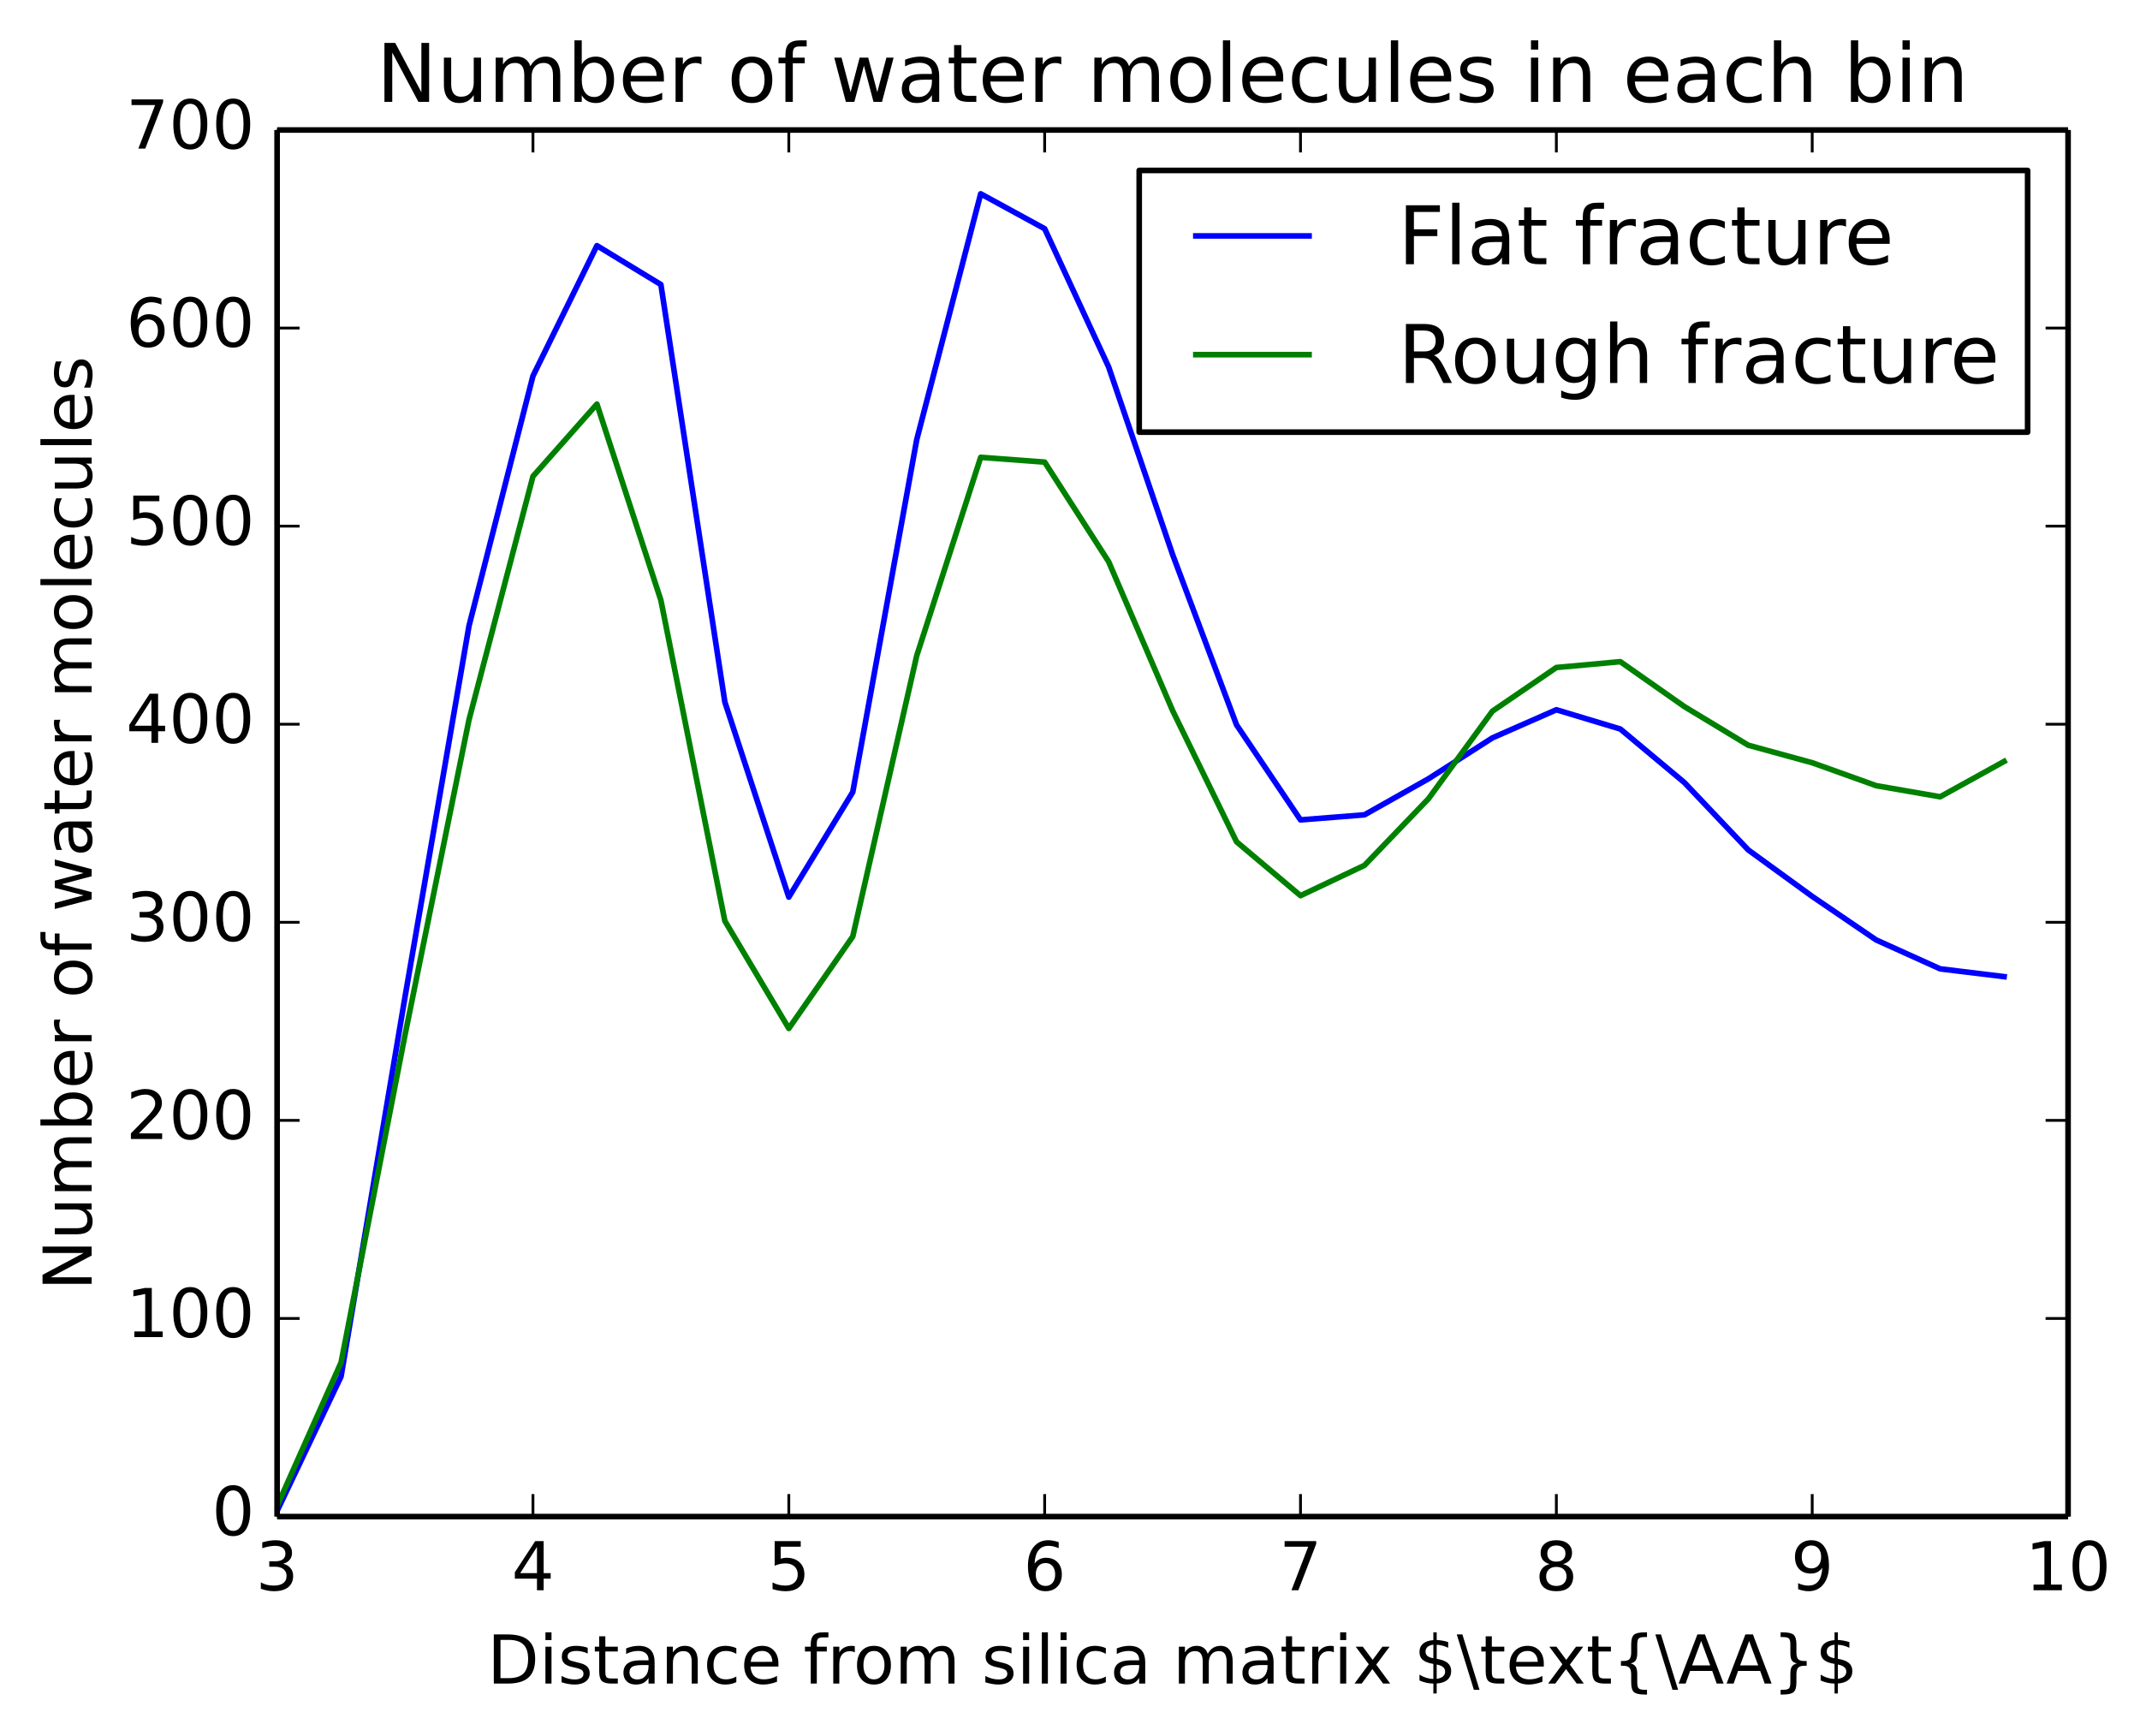
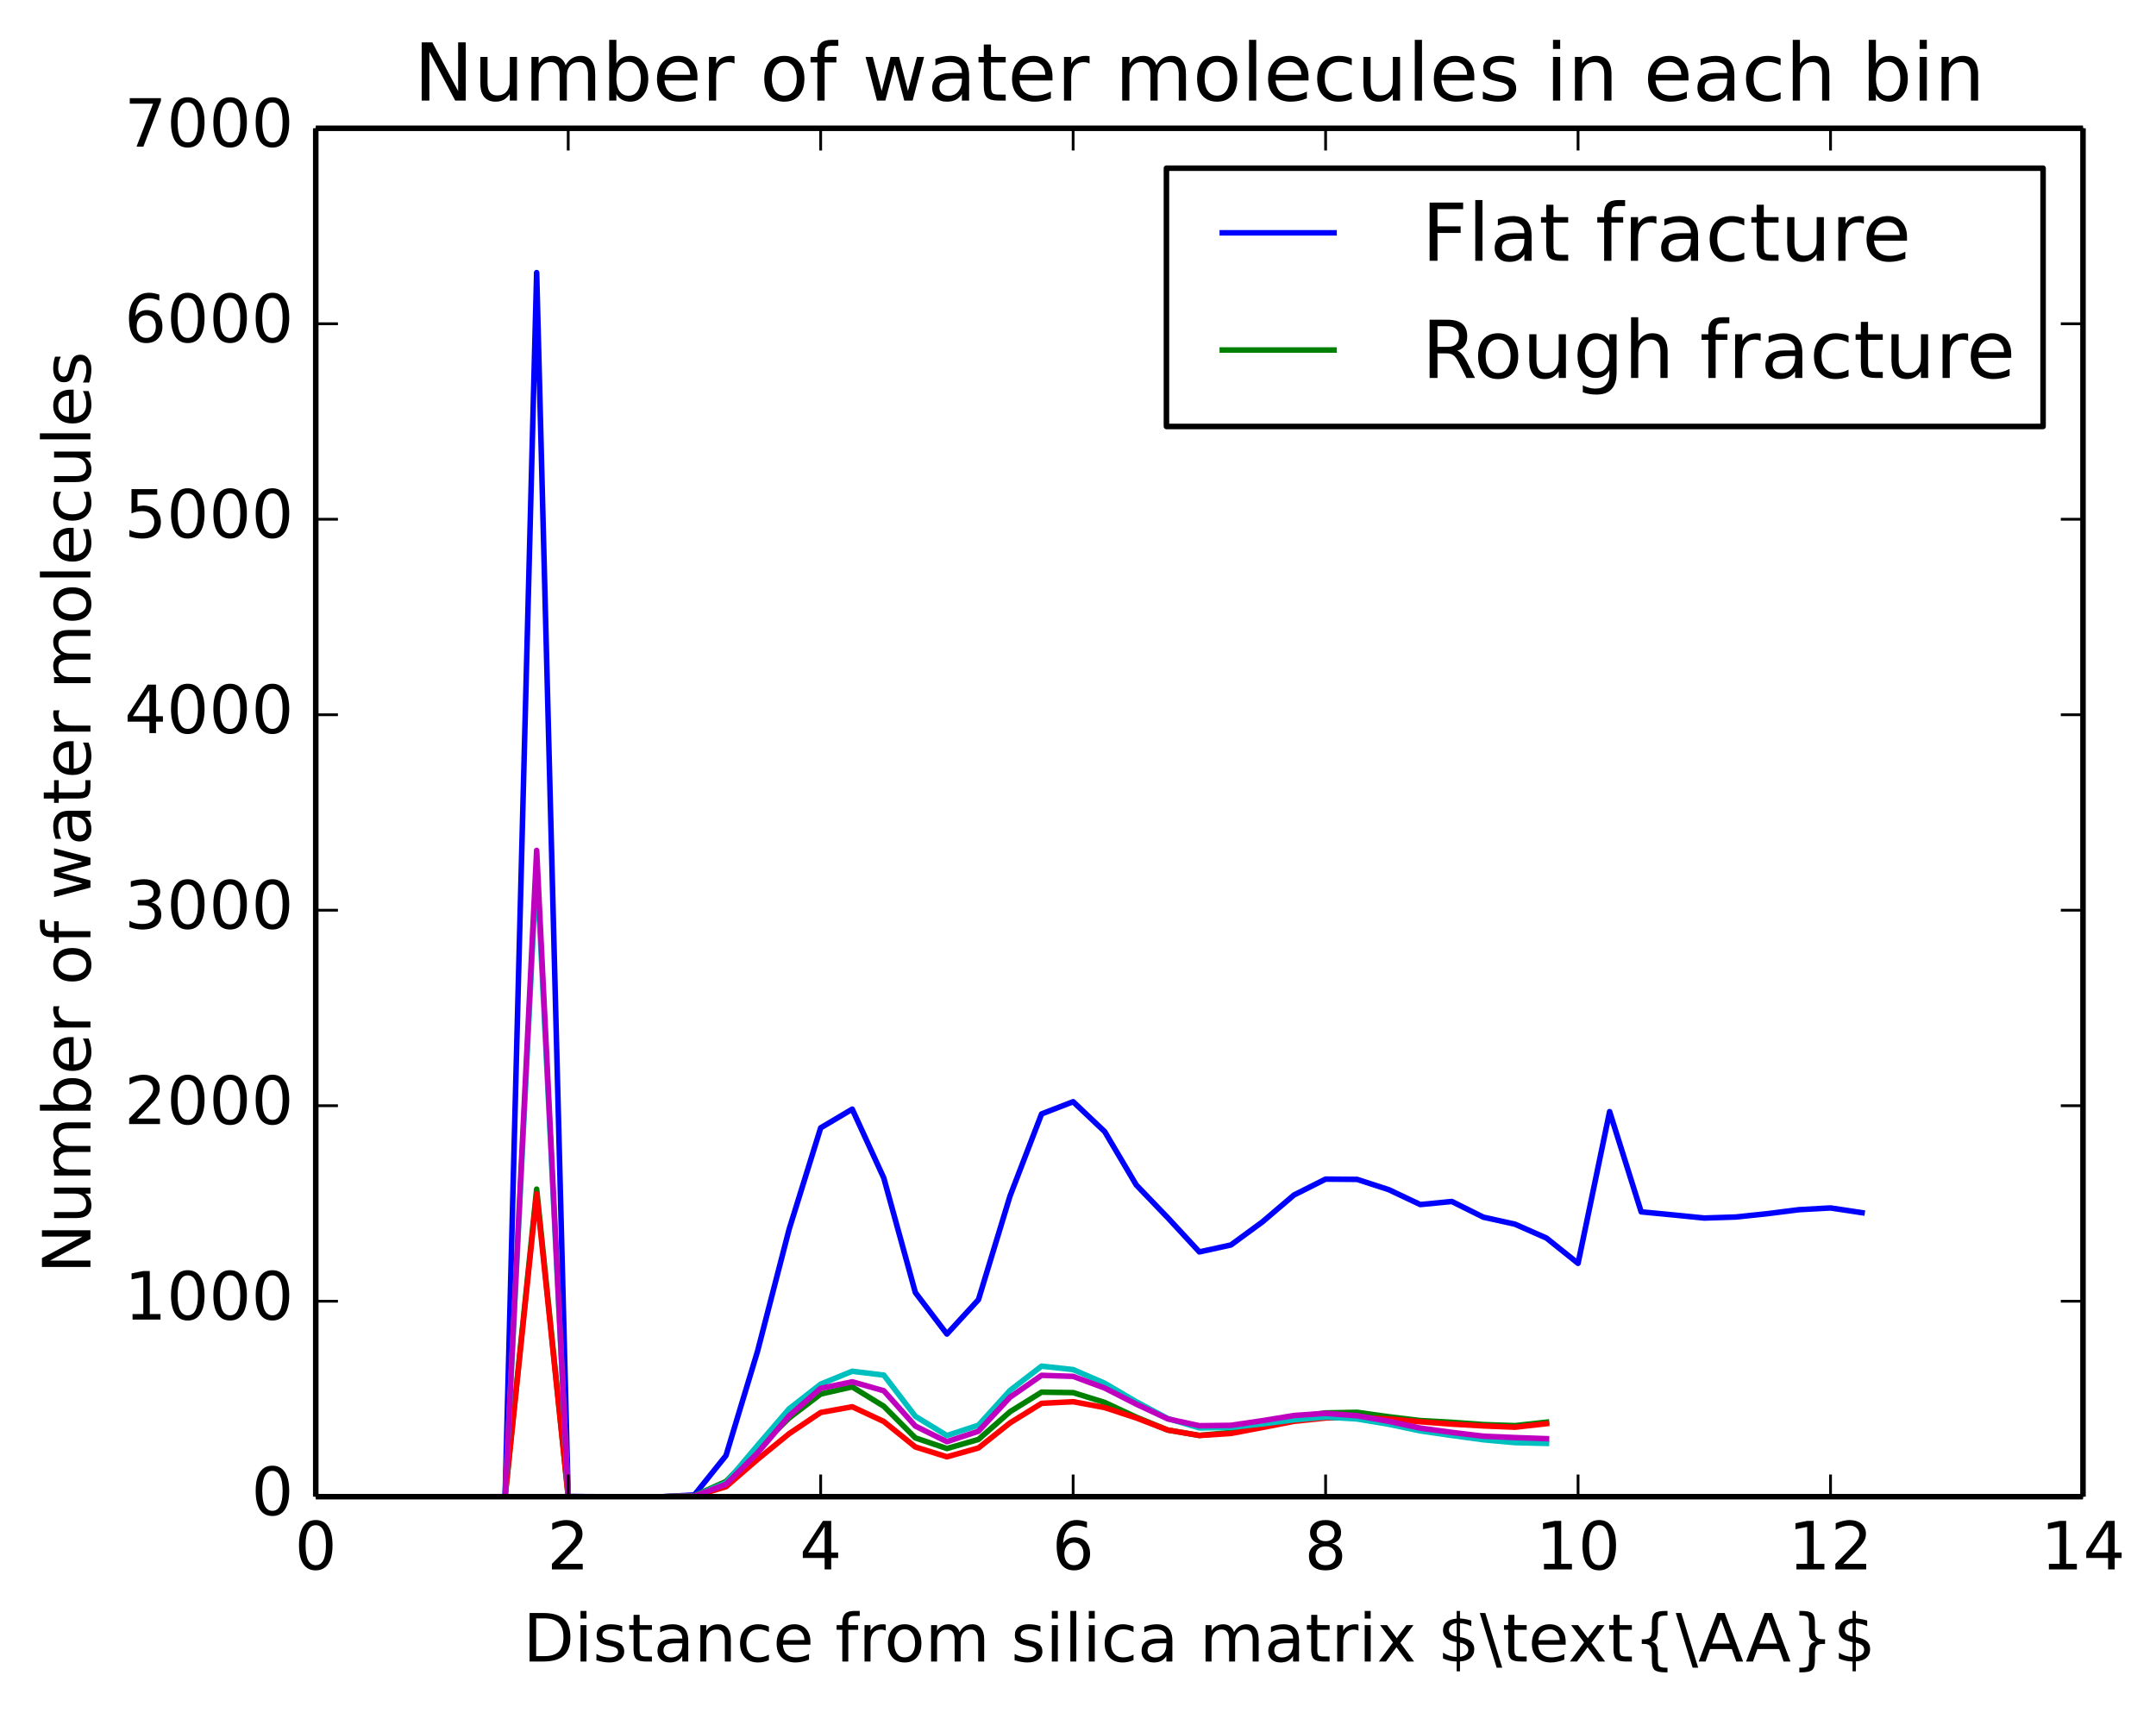
- <svg xmlns="http://www.w3.org/2000/svg" xmlns:xlink="http://www.w3.org/1999/xlink" height="309pt" version="1.1" viewBox="0 0 381 309" width="381pt">
+ <svg xmlns="http://www.w3.org/2000/svg" xmlns:xlink="http://www.w3.org/1999/xlink" height="309pt" version="1.1" viewBox="0 0 389 309" width="389pt">
  <defs>
    <style type="text/css">
*{stroke-linecap:butt;stroke-linejoin:round;}
  </style>
  </defs>
  <g id="figure_1">
    <g id="patch_1">
-       <path d=" M0 309.426 L381.97 309.426 L381.97 0 L0 0 z " style="fill:#ffffff;" />
+       <path d=" M0 309.426 L389.667 309.426 L389.667 0 L0 0 z " style="fill:#ffffff;" />
    </g>
    <g id="axes_1">
      <g id="patch_2">
-         <path d=" M49.335 269.999 L368.192 269.999 L368.192 23.142 L49.335 23.142 z " style="fill:#ffffff;" />
+         <path d=" M56.97 269.999 L375.827 269.999 L375.827 23.142 L56.97 23.142 z " style="fill:#ffffff;" />
      </g>
      <g id="line2d_1">
-         <path clip-path="url(#p48b1d38dbc)" d=" M49.335 268.994 L60.723 245.054 L72.111 177.472 L83.498 111.441 L94.886 66.938 L106.274 43.735 L117.662 50.659 L129.049 124.974 L140.437 159.717 L151.825 141.013 L163.213 78.265 L174.6 34.506 L185.988 40.718 L197.376 65.324 L208.764 98.722 L220.151 129.051 L231.539 145.969 L242.927 145.066 L254.315 138.651 L265.702 131.369 L277.09 126.362 L288.478 129.789 L299.866 139.304 L311.253 151.317 L322.641 159.59 L334.029 167.343 L345.417 172.487 L356.804 173.876" style="fill:none;stroke:#0000ff;stroke-linecap:square;" />
+         <path clip-path="url(#pdf335d7d31)" d=" M62.664 269.999 L68.358 269.999 L74.052 269.999 L79.746 269.999 L85.439 269.999 L91.133 269.995 L96.827 49.179 L102.521 269.97 L108.215 269.999 L113.909 269.999 L119.603 269.998 L125.297 269.674 L130.99 262.573 L136.684 243.751 L142.378 221.762 L148.072 203.461 L153.766 200.089 L159.46 212.511 L165.154 233.17 L170.848 240.661 L176.541 234.454 L182.235 215.759 L187.929 200.95 L193.623 198.746 L199.317 204.14 L205.011 213.764 L210.705 219.686 L216.399 225.841 L222.092 224.59 L227.786 220.416 L233.48 215.569 L239.174 212.709 L244.868 212.76 L250.562 214.61 L256.256 217.298 L261.95 216.746 L267.643 219.576 L273.337 220.837 L279.031 223.348 L284.725 227.905 L290.419 200.535 L296.113 218.615 L301.807 219.162 L307.501 219.729 L313.194 219.546 L318.888 218.945 L324.582 218.226 L330.276 217.912 L335.97 218.768" style="fill:none;stroke:#0000ff;stroke-linecap:square;" />
      </g>
      <g id="line2d_2">
-         <path clip-path="url(#p48b1d38dbc)" d=" M49.335 268.135 L60.723 242.573 L72.111 184.23 L83.498 128.148 L94.886 84.803 L106.274 71.938 L117.662 106.865 L129.049 163.958 L140.437 183.098 L151.825 166.728 L163.213 116.734 L174.6 81.418 L185.988 82.268 L197.376 99.992 L208.764 126.503 L220.151 149.864 L231.539 159.458 L242.927 154.062 L254.315 142.208 L265.702 126.614 L277.09 118.839 L288.478 117.801 L299.866 125.787 L311.253 132.674 L322.641 135.793 L334.029 139.877 L345.417 141.855 L356.804 135.562" style="fill:none;stroke:#008000;stroke-linecap:square;" />
+         <path clip-path="url(#pdf335d7d31)" d=" M62.664 269.999 L68.358 269.999 L74.052 269.999 L79.746 269.999 L85.439 269.999 L91.133 269.997 L96.827 214.514 L102.521 269.993 L108.215 269.999 L113.909 269.999 L119.603 269.998 L125.297 269.813 L130.99 267.256 L136.684 261.422 L142.378 255.814 L148.072 251.479 L153.766 250.193 L159.46 253.686 L165.154 259.395 L170.848 261.309 L176.541 259.672 L182.235 254.672 L187.929 251.141 L193.623 251.226 L199.317 252.998 L205.011 255.649 L210.705 257.985 L216.399 258.945 L222.092 258.405 L227.786 257.22 L233.48 255.66 L239.174 254.883 L244.868 254.779 L250.562 255.578 L256.256 256.266 L261.95 256.578 L267.643 256.987 L273.337 257.185 L279.031 256.555" style="fill:none;stroke:#008000;stroke-linecap:square;" />
+       </g>
+       <g id="line2d_3">
+         <path clip-path="url(#pdf335d7d31)" d=" M62.664 269.999 L68.358 269.999 L74.052 269.999 L79.746 269.999 L85.439 269.999 L91.133 269.998 L96.827 215.367 L102.521 269.993 L108.215 269.999 L113.909 269.998 L119.603 269.998 L125.297 269.917 L130.99 268.196 L136.684 263.273 L142.378 258.634 L148.072 254.809 L153.766 253.778 L159.46 256.433 L165.154 261.027 L170.848 262.807 L176.541 261.209 L182.235 256.687 L187.929 253.161 L193.623 252.865 L199.317 253.926 L205.011 255.795 L210.705 257.977 L216.399 258.957 L222.092 258.594 L227.786 257.516 L233.48 256.402 L239.174 255.803 L244.868 255.703 L250.562 255.98 L256.256 256.482 L261.95 256.906 L267.643 257.232 L273.337 257.463 L279.031 256.826" style="fill:none;stroke:#ff0000;stroke-linecap:square;" />
+       </g>
+       <g id="line2d_4">
+         <path clip-path="url(#pdf335d7d31)" d=" M62.664 269.999 L68.358 269.999 L74.052 269.999 L79.746 269.999 L85.439 269.999 L91.133 269.993 L96.827 155.815 L102.521 269.992 L108.215 269.998 L113.909 269.999 L119.603 269.999 L125.297 269.898 L130.99 267.504 L136.684 260.746 L142.378 254.143 L148.072 249.693 L153.766 247.372 L159.46 248.065 L165.154 255.496 L170.848 258.971 L176.541 257.1 L182.235 250.825 L187.929 246.45 L193.623 247.071 L199.317 249.531 L205.011 252.871 L210.705 255.904 L216.399 257.596 L222.092 257.506 L227.786 256.864 L233.48 256.136 L239.174 255.635 L244.868 255.978 L250.562 256.929 L256.256 258.131 L261.95 258.958 L267.643 259.733 L273.337 260.248 L279.031 260.387" style="fill:none;stroke:#00bfbf;stroke-linecap:square;" />
+       </g>
+       <g id="line2d_5">
+         <path clip-path="url(#pdf335d7d31)" d=" M62.664 269.999 L68.358 269.999 L74.052 269.999 L79.746 269.999 L85.439 269.999 L91.133 269.99 L96.827 153.412 L102.521 269.99 L108.215 269.999 L113.909 269.999 L119.603 269.998 L125.297 269.906 L130.99 267.762 L136.684 262.105 L142.378 255.428 L148.072 250.46 L153.766 249.274 L159.46 250.888 L165.154 257.257 L170.848 260.074 L176.541 258.196 L182.235 252.059 L187.929 248.107 L193.623 248.295 L199.317 250.403 L205.011 253.303 L210.705 255.967 L216.399 257.196 L222.092 257.127 L227.786 256.285 L233.48 255.353 L239.174 254.961 L244.868 255.398 L250.562 256.389 L256.256 257.622 L261.95 258.398 L267.643 259.082 L273.337 259.334 L279.031 259.531" style="fill:none;stroke:#bf00bf;stroke-linecap:square;" />
      </g>
      <g id="matplotlib.axis_1">
        <g id="xtick_1">
-           <g id="line2d_3">
+           <g id="line2d_6">
            <defs>
              <path d=" M0 0 L0 -4" id="m93b0483c22" style="stroke:#000000;stroke-width:0.5;" />
            </defs>
            <g>
-               <use style="stroke:#000000;stroke-width:0.5;" x="49.335" xlink:href="#m93b0483c22" y="269.999" />
-             </g>
-           </g>
-           <g id="line2d_4">
+               <use style="stroke:#000000;stroke-width:0.5;" x="56.97" xlink:href="#m93b0483c22" y="269.999" />
+             </g>
+           </g>
+           <g id="line2d_7">
            <defs>
              <path d=" M0 0 L0 4" id="m741efc42ff" style="stroke:#000000;stroke-width:0.5;" />
            </defs>
            <g>
-               <use style="stroke:#000000;stroke-width:0.5;" x="49.335" xlink:href="#m741efc42ff" y="23.142" />
+               <use style="stroke:#000000;stroke-width:0.5;" x="56.97" xlink:href="#m741efc42ff" y="23.142" />
            </g>
          </g>
          <g id="text_1">
-             <text style="font-family:DejaVu Sans;font-size:12.0px;font-style:normal;text-anchor:middle;" transform="rotate(-0, 49.335, 283.117)" x="49.335" y="283.117">3</text>
+             <text style="font-family:DejaVu Sans;font-size:12.0px;font-style:normal;text-anchor:middle;" transform="rotate(-0, 56.97, 283.117)" x="56.97" y="283.117">0</text>
          </g>
        </g>
        <g id="xtick_2">
-           <g id="line2d_5">
-             <g>
-               <use style="stroke:#000000;stroke-width:0.5;" x="94.886" xlink:href="#m93b0483c22" y="269.999" />
-             </g>
-           </g>
-           <g id="line2d_6">
-             <g>
-               <use style="stroke:#000000;stroke-width:0.5;" x="94.886" xlink:href="#m741efc42ff" y="23.142" />
+           <g id="line2d_8">
+             <g>
+               <use style="stroke:#000000;stroke-width:0.5;" x="102.521" xlink:href="#m93b0483c22" y="269.999" />
+             </g>
+           </g>
+           <g id="line2d_9">
+             <g>
+               <use style="stroke:#000000;stroke-width:0.5;" x="102.521" xlink:href="#m741efc42ff" y="23.142" />
            </g>
          </g>
          <g id="text_2">
-             <text style="font-family:DejaVu Sans;font-size:12.0px;font-style:normal;text-anchor:middle;" transform="rotate(-0, 94.88602, 283.117)" x="94.886" y="283.117">4</text>
+             <text style="font-family:DejaVu Sans;font-size:12.0px;font-style:normal;text-anchor:middle;" transform="rotate(-0, 102.521, 283.117)" x="102.521" y="283.117">2</text>
          </g>
        </g>
        <g id="xtick_3">
-           <g id="line2d_7">
-             <g>
-               <use style="stroke:#000000;stroke-width:0.5;" x="140.437" xlink:href="#m93b0483c22" y="269.999" />
-             </g>
-           </g>
-           <g id="line2d_8">
-             <g>
-               <use style="stroke:#000000;stroke-width:0.5;" x="140.437" xlink:href="#m741efc42ff" y="23.142" />
+           <g id="line2d_10">
+             <g>
+               <use style="stroke:#000000;stroke-width:0.5;" x="148.072" xlink:href="#m93b0483c22" y="269.999" />
+             </g>
+           </g>
+           <g id="line2d_11">
+             <g>
+               <use style="stroke:#000000;stroke-width:0.5;" x="148.072" xlink:href="#m741efc42ff" y="23.142" />
            </g>
          </g>
          <g id="text_3">
-             <text style="font-family:DejaVu Sans;font-size:12.0px;font-style:normal;text-anchor:middle;" transform="rotate(-0, 140.437, 283.117)" x="140.437" y="283.117">5</text>
+             <text style="font-family:DejaVu Sans;font-size:12.0px;font-style:normal;text-anchor:middle;" transform="rotate(-0, 148.072, 283.117)" x="148.072" y="283.117">4</text>
          </g>
        </g>
        <g id="xtick_4">
-           <g id="line2d_9">
-             <g>
-               <use style="stroke:#000000;stroke-width:0.5;" x="185.988" xlink:href="#m93b0483c22" y="269.999" />
-             </g>
-           </g>
-           <g id="line2d_10">
-             <g>
-               <use style="stroke:#000000;stroke-width:0.5;" x="185.988" xlink:href="#m741efc42ff" y="23.142" />
+           <g id="line2d_12">
+             <g>
+               <use style="stroke:#000000;stroke-width:0.5;" x="193.623" xlink:href="#m93b0483c22" y="269.999" />
+             </g>
+           </g>
+           <g id="line2d_13">
+             <g>
+               <use style="stroke:#000000;stroke-width:0.5;" x="193.623" xlink:href="#m741efc42ff" y="23.142" />
            </g>
          </g>
          <g id="text_4">
-             <text style="font-family:DejaVu Sans;font-size:12.0px;font-style:normal;text-anchor:middle;" transform="rotate(-0, 185.9881, 283.117)" x="185.988" y="283.117">6</text>
+             <text style="font-family:DejaVu Sans;font-size:12.0px;font-style:normal;text-anchor:middle;" transform="rotate(-0, 193.6231, 283.117)" x="193.623" y="283.117">6</text>
          </g>
        </g>
        <g id="xtick_5">
-           <g id="line2d_11">
-             <g>
-               <use style="stroke:#000000;stroke-width:0.5;" x="231.539" xlink:href="#m93b0483c22" y="269.999" />
-             </g>
-           </g>
-           <g id="line2d_12">
-             <g>
-               <use style="stroke:#000000;stroke-width:0.5;" x="231.539" xlink:href="#m741efc42ff" y="23.142" />
+           <g id="line2d_14">
+             <g>
+               <use style="stroke:#000000;stroke-width:0.5;" x="239.174" xlink:href="#m93b0483c22" y="269.999" />
+             </g>
+           </g>
+           <g id="line2d_15">
+             <g>
+               <use style="stroke:#000000;stroke-width:0.5;" x="239.174" xlink:href="#m741efc42ff" y="23.142" />
            </g>
          </g>
          <g id="text_5">
-             <text style="font-family:DejaVu Sans;font-size:12.0px;font-style:normal;text-anchor:middle;" transform="rotate(-0, 231.5391, 283.117)" x="231.539" y="283.117">7</text>
+             <text style="font-family:DejaVu Sans;font-size:12.0px;font-style:normal;text-anchor:middle;" transform="rotate(-0, 239.1741, 283.117)" x="239.174" y="283.117">8</text>
          </g>
        </g>
        <g id="xtick_6">
-           <g id="line2d_13">
-             <g>
-               <use style="stroke:#000000;stroke-width:0.5;" x="277.09" xlink:href="#m93b0483c22" y="269.999" />
-             </g>
-           </g>
-           <g id="line2d_14">
-             <g>
-               <use style="stroke:#000000;stroke-width:0.5;" x="277.09" xlink:href="#m741efc42ff" y="23.142" />
+           <g id="line2d_16">
+             <g>
+               <use style="stroke:#000000;stroke-width:0.5;" x="284.725" xlink:href="#m93b0483c22" y="269.999" />
+             </g>
+           </g>
+           <g id="line2d_17">
+             <g>
+               <use style="stroke:#000000;stroke-width:0.5;" x="284.725" xlink:href="#m741efc42ff" y="23.142" />
            </g>
          </g>
          <g id="text_6">
-             <text style="font-family:DejaVu Sans;font-size:12.0px;font-style:normal;text-anchor:middle;" transform="rotate(-0, 277.0901, 283.117)" x="277.09" y="283.117">8</text>
+             <text style="font-family:DejaVu Sans;font-size:12.0px;font-style:normal;text-anchor:middle;" transform="rotate(-0, 284.7251, 283.117)" x="284.725" y="283.117">10</text>
          </g>
        </g>
        <g id="xtick_7">
-           <g id="line2d_15">
-             <g>
-               <use style="stroke:#000000;stroke-width:0.5;" x="322.641" xlink:href="#m93b0483c22" y="269.999" />
-             </g>
-           </g>
-           <g id="line2d_16">
-             <g>
-               <use style="stroke:#000000;stroke-width:0.5;" x="322.641" xlink:href="#m741efc42ff" y="23.142" />
+           <g id="line2d_18">
+             <g>
+               <use style="stroke:#000000;stroke-width:0.5;" x="330.276" xlink:href="#m93b0483c22" y="269.999" />
+             </g>
+           </g>
+           <g id="line2d_19">
+             <g>
+               <use style="stroke:#000000;stroke-width:0.5;" x="330.276" xlink:href="#m741efc42ff" y="23.142" />
            </g>
          </g>
          <g id="text_7">
-             <text style="font-family:DejaVu Sans;font-size:12.0px;font-style:normal;text-anchor:middle;" transform="rotate(-0, 322.6411, 283.117)" x="322.641" y="283.117">9</text>
+             <text style="font-family:DejaVu Sans;font-size:12.0px;font-style:normal;text-anchor:middle;" transform="rotate(-0, 330.2761, 283.117)" x="330.276" y="283.117">12</text>
          </g>
        </g>
        <g id="xtick_8">
-           <g id="line2d_17">
-             <g>
-               <use style="stroke:#000000;stroke-width:0.5;" x="368.192" xlink:href="#m93b0483c22" y="269.999" />
-             </g>
-           </g>
-           <g id="line2d_18">
-             <g>
-               <use style="stroke:#000000;stroke-width:0.5;" x="368.192" xlink:href="#m741efc42ff" y="23.142" />
+           <g id="line2d_20">
+             <g>
+               <use style="stroke:#000000;stroke-width:0.5;" x="375.827" xlink:href="#m93b0483c22" y="269.999" />
+             </g>
+           </g>
+           <g id="line2d_21">
+             <g>
+               <use style="stroke:#000000;stroke-width:0.5;" x="375.827" xlink:href="#m741efc42ff" y="23.142" />
            </g>
          </g>
          <g id="text_8">
-             <text style="font-family:DejaVu Sans;font-size:12.0px;font-style:normal;text-anchor:middle;" transform="rotate(-0, 368.1921, 283.117)" x="368.192" y="283.117">10</text>
+             <text style="font-family:DejaVu Sans;font-size:12.0px;font-style:normal;text-anchor:middle;" transform="rotate(-0, 375.8271, 283.117)" x="375.827" y="283.117">14</text>
          </g>
        </g>
        <g id="text_9">
-           <text style="font-family:DejaVu Sans;font-size:12.0px;font-style:normal;text-anchor:middle;" transform="rotate(-0, 208.7636, 299.7308)" x="208.764" y="299.731">Distance from silica matrix $\text{\AA}$</text>
+           <text style="font-family:DejaVu Sans;font-size:12.0px;font-style:normal;text-anchor:middle;" transform="rotate(-0, 216.3986, 299.7308)" x="216.399" y="299.731">Distance from silica matrix $\text{\AA}$</text>
        </g>
      </g>
      <g id="matplotlib.axis_2">
        <g id="ytick_1">
-           <g id="line2d_19">
+           <g id="line2d_22">
            <defs>
              <path d=" M0 0 L4 0" id="m728421d6d4" style="stroke:#000000;stroke-width:0.5;" />
            </defs>
            <g>
-               <use style="stroke:#000000;stroke-width:0.5;" x="49.335" xlink:href="#m728421d6d4" y="269.999" />
-             </g>
-           </g>
-           <g id="line2d_20">
+               <use style="stroke:#000000;stroke-width:0.5;" x="56.97" xlink:href="#m728421d6d4" y="269.999" />
+             </g>
+           </g>
+           <g id="line2d_23">
            <defs>
              <path d=" M0 0 L-4 0" id="mcb0005524f" style="stroke:#000000;stroke-width:0.5;" />
            </defs>
            <g>
-               <use style="stroke:#000000;stroke-width:0.5;" x="368.192" xlink:href="#mcb0005524f" y="269.999" />
+               <use style="stroke:#000000;stroke-width:0.5;" x="375.827" xlink:href="#mcb0005524f" y="269.999" />
            </g>
          </g>
          <g id="text_10">
-             <text style="font-family:DejaVu Sans;font-size:12.0px;font-style:normal;text-anchor:end;" transform="rotate(-0, 45.335, 273.3101)" x="45.335" y="273.31">0</text>
+             <text style="font-family:DejaVu Sans;font-size:12.0px;font-style:normal;text-anchor:end;" transform="rotate(-0, 52.97, 273.3101)" x="52.97" y="273.31">0</text>
          </g>
        </g>
        <g id="ytick_2">
-           <g id="line2d_21">
-             <g>
-               <use style="stroke:#000000;stroke-width:0.5;" x="49.335" xlink:href="#m728421d6d4" y="234.734" />
-             </g>
-           </g>
-           <g id="line2d_22">
-             <g>
-               <use style="stroke:#000000;stroke-width:0.5;" x="368.192" xlink:href="#mcb0005524f" y="234.734" />
+           <g id="line2d_24">
+             <g>
+               <use style="stroke:#000000;stroke-width:0.5;" x="56.97" xlink:href="#m728421d6d4" y="234.734" />
+             </g>
+           </g>
+           <g id="line2d_25">
+             <g>
+               <use style="stroke:#000000;stroke-width:0.5;" x="375.827" xlink:href="#mcb0005524f" y="234.734" />
            </g>
          </g>
          <g id="text_11">
-             <text style="font-family:DejaVu Sans;font-size:12.0px;font-style:normal;text-anchor:end;" transform="rotate(-0, 45.335, 238.0448)" x="45.335" y="238.045">100</text>
+             <text style="font-family:DejaVu Sans;font-size:12.0px;font-style:normal;text-anchor:end;" transform="rotate(-0, 52.97, 238.0448)" x="52.97" y="238.045">1000</text>
          </g>
        </g>
        <g id="ytick_3">
-           <g id="line2d_23">
-             <g>
-               <use style="stroke:#000000;stroke-width:0.5;" x="49.335" xlink:href="#m728421d6d4" y="199.468" />
-             </g>
-           </g>
-           <g id="line2d_24">
-             <g>
-               <use style="stroke:#000000;stroke-width:0.5;" x="368.192" xlink:href="#mcb0005524f" y="199.468" />
+           <g id="line2d_26">
+             <g>
+               <use style="stroke:#000000;stroke-width:0.5;" x="56.97" xlink:href="#m728421d6d4" y="199.468" />
+             </g>
+           </g>
+           <g id="line2d_27">
+             <g>
+               <use style="stroke:#000000;stroke-width:0.5;" x="375.827" xlink:href="#mcb0005524f" y="199.468" />
            </g>
          </g>
          <g id="text_12">
-             <text style="font-family:DejaVu Sans;font-size:12.0px;font-style:normal;text-anchor:end;" transform="rotate(-0, 45.335, 202.7795)" x="45.335" y="202.78">200</text>
+             <text style="font-family:DejaVu Sans;font-size:12.0px;font-style:normal;text-anchor:end;" transform="rotate(-0, 52.97, 202.7795)" x="52.97" y="202.78">2000</text>
          </g>
        </g>
        <g id="ytick_4">
-           <g id="line2d_25">
-             <g>
-               <use style="stroke:#000000;stroke-width:0.5;" x="49.335" xlink:href="#m728421d6d4" y="164.203" />
-             </g>
-           </g>
-           <g id="line2d_26">
-             <g>
-               <use style="stroke:#000000;stroke-width:0.5;" x="368.192" xlink:href="#mcb0005524f" y="164.203" />
+           <g id="line2d_28">
+             <g>
+               <use style="stroke:#000000;stroke-width:0.5;" x="56.97" xlink:href="#m728421d6d4" y="164.203" />
+             </g>
+           </g>
+           <g id="line2d_29">
+             <g>
+               <use style="stroke:#000000;stroke-width:0.5;" x="375.827" xlink:href="#mcb0005524f" y="164.203" />
            </g>
          </g>
          <g id="text_13">
-             <text style="font-family:DejaVu Sans;font-size:12.0px;font-style:normal;text-anchor:end;" transform="rotate(-0, 45.335, 167.5142)" x="45.335" y="167.514">300</text>
+             <text style="font-family:DejaVu Sans;font-size:12.0px;font-style:normal;text-anchor:end;" transform="rotate(-0, 52.97, 167.5142)" x="52.97" y="167.514">3000</text>
          </g>
        </g>
        <g id="ytick_5">
-           <g id="line2d_27">
-             <g>
-               <use style="stroke:#000000;stroke-width:0.5;" x="49.335" xlink:href="#m728421d6d4" y="128.938" />
-             </g>
-           </g>
-           <g id="line2d_28">
-             <g>
-               <use style="stroke:#000000;stroke-width:0.5;" x="368.192" xlink:href="#mcb0005524f" y="128.938" />
+           <g id="line2d_30">
+             <g>
+               <use style="stroke:#000000;stroke-width:0.5;" x="56.97" xlink:href="#m728421d6d4" y="128.938" />
+             </g>
+           </g>
+           <g id="line2d_31">
+             <g>
+               <use style="stroke:#000000;stroke-width:0.5;" x="375.827" xlink:href="#mcb0005524f" y="128.938" />
            </g>
          </g>
          <g id="text_14">
-             <text style="font-family:DejaVu Sans;font-size:12.0px;font-style:normal;text-anchor:end;" transform="rotate(-0, 45.335, 132.2489)" x="45.335" y="132.249">400</text>
+             <text style="font-family:DejaVu Sans;font-size:12.0px;font-style:normal;text-anchor:end;" transform="rotate(-0, 52.97, 132.2489)" x="52.97" y="132.249">4000</text>
          </g>
        </g>
        <g id="ytick_6">
-           <g id="line2d_29">
-             <g>
-               <use style="stroke:#000000;stroke-width:0.5;" x="49.335" xlink:href="#m728421d6d4" y="93.672" />
-             </g>
-           </g>
-           <g id="line2d_30">
-             <g>
-               <use style="stroke:#000000;stroke-width:0.5;" x="368.192" xlink:href="#mcb0005524f" y="93.672" />
+           <g id="line2d_32">
+             <g>
+               <use style="stroke:#000000;stroke-width:0.5;" x="56.97" xlink:href="#m728421d6d4" y="93.672" />
+             </g>
+           </g>
+           <g id="line2d_33">
+             <g>
+               <use style="stroke:#000000;stroke-width:0.5;" x="375.827" xlink:href="#mcb0005524f" y="93.672" />
            </g>
          </g>
          <g id="text_15">
-             <text style="font-family:DejaVu Sans;font-size:12.0px;font-style:normal;text-anchor:end;" transform="rotate(-0, 45.335, 96.98361)" x="45.335" y="96.984">500</text>
+             <text style="font-family:DejaVu Sans;font-size:12.0px;font-style:normal;text-anchor:end;" transform="rotate(-0, 52.97, 96.98361)" x="52.97" y="96.984">5000</text>
          </g>
        </g>
        <g id="ytick_7">
-           <g id="line2d_31">
-             <g>
-               <use style="stroke:#000000;stroke-width:0.5;" x="49.335" xlink:href="#m728421d6d4" y="58.407" />
-             </g>
-           </g>
-           <g id="line2d_32">
-             <g>
-               <use style="stroke:#000000;stroke-width:0.5;" x="368.192" xlink:href="#mcb0005524f" y="58.407" />
+           <g id="line2d_34">
+             <g>
+               <use style="stroke:#000000;stroke-width:0.5;" x="56.97" xlink:href="#m728421d6d4" y="58.407" />
+             </g>
+           </g>
+           <g id="line2d_35">
+             <g>
+               <use style="stroke:#000000;stroke-width:0.5;" x="375.827" xlink:href="#mcb0005524f" y="58.407" />
            </g>
          </g>
          <g id="text_16">
-             <text style="font-family:DejaVu Sans;font-size:12.0px;font-style:normal;text-anchor:end;" transform="rotate(-0, 45.335, 61.71831)" x="45.335" y="61.718">600</text>
+             <text style="font-family:DejaVu Sans;font-size:12.0px;font-style:normal;text-anchor:end;" transform="rotate(-0, 52.97, 61.71831)" x="52.97" y="61.718">6000</text>
          </g>
        </g>
        <g id="ytick_8">
-           <g id="line2d_33">
-             <g>
-               <use style="stroke:#000000;stroke-width:0.5;" x="49.335" xlink:href="#m728421d6d4" y="23.142" />
-             </g>
-           </g>
-           <g id="line2d_34">
-             <g>
-               <use style="stroke:#000000;stroke-width:0.5;" x="368.192" xlink:href="#mcb0005524f" y="23.142" />
+           <g id="line2d_36">
+             <g>
+               <use style="stroke:#000000;stroke-width:0.5;" x="56.97" xlink:href="#m728421d6d4" y="23.142" />
+             </g>
+           </g>
+           <g id="line2d_37">
+             <g>
+               <use style="stroke:#000000;stroke-width:0.5;" x="375.827" xlink:href="#mcb0005524f" y="23.142" />
            </g>
          </g>
          <g id="text_17">
-             <text style="font-family:DejaVu Sans;font-size:12.0px;font-style:normal;text-anchor:end;" transform="rotate(-0, 45.335, 26.453)" x="45.335" y="26.453">700</text>
+             <text style="font-family:DejaVu Sans;font-size:12.0px;font-style:normal;text-anchor:end;" transform="rotate(-0, 52.97, 26.453)" x="52.97" y="26.453">7000</text>
          </g>
        </g>
        <g id="text_18">
          <text style="font-family:DejaVu Sans;font-size:12.0px;font-style:normal;text-anchor:middle;" transform="rotate(-90, 16.31812, 146.5703)" x="16.318" y="146.57">Number of water molecules</text>
        </g>
      </g>
      <g id="patch_3">
-         <path d=" M49.335 23.142 L368.192 23.142" style="fill:none;stroke:#000000;" />
+         <path d=" M56.97 23.142 L375.827 23.142" style="fill:none;stroke:#000000;" />
      </g>
      <g id="patch_4">
-         <path d=" M368.192 269.999 L368.192 23.142" style="fill:none;stroke:#000000;" />
+         <path d=" M375.827 269.999 L375.827 23.142" style="fill:none;stroke:#000000;" />
      </g>
      <g id="patch_5">
-         <path d=" M49.335 269.999 L368.192 269.999" style="fill:none;stroke:#000000;" />
+         <path d=" M56.97 269.999 L375.827 269.999" style="fill:none;stroke:#000000;" />
      </g>
      <g id="patch_6">
-         <path d=" M49.335 269.999 L49.335 23.142" style="fill:none;stroke:#000000;" />
+         <path d=" M56.97 269.999 L56.97 23.142" style="fill:none;stroke:#000000;" />
      </g>
      <g id="text_19">
-         <text style="font-family:DejaVu Sans;font-size:14.4px;font-style:normal;text-anchor:middle;" transform="rotate(-0, 208.7636, 18.14175)" x="208.764" y="18.142">Number of water molecules in each bin</text>
+         <text style="font-family:DejaVu Sans;font-size:14.4px;font-style:normal;text-anchor:middle;" transform="rotate(-0, 216.3986, 18.14175)" x="216.399" y="18.142">Number of water molecules in each bin</text>
      </g>
      <g id="legend_1">
        <g id="patch_7">
-           <path d=" M202.822 76.935 L360.992 76.935 L360.992 30.342 L202.822 30.342 L202.822 76.935 z " style="fill:#ffffff;stroke:#000000;" />
-         </g>
-         <g id="line2d_35">
-           <path d=" M212.902 42.004 L233.062 42.004" style="fill:none;stroke:#0000ff;stroke-linecap:square;" />
-         </g>
-         <g id="line2d_36" />
+           <path d=" M210.457 76.935 L368.627 76.935 L368.627 30.342 L210.457 30.342 L210.457 76.935 z " style="fill:#ffffff;stroke:#000000;" />
+         </g>
+         <g id="line2d_38">
+           <path d=" M220.537 42.004 L240.697 42.004" style="fill:none;stroke:#0000ff;stroke-linecap:square;" />
+         </g>
+         <g id="line2d_39" />
        <g id="text_20">
-           <text style="font-family:DejaVu Sans;font-size:14.4px;font-style:normal;text-anchor:start;" transform="rotate(-0, 248.9016, 47.0435)" x="248.902" y="47.044">Flat fracture</text>
-         </g>
-         <g id="line2d_37">
-           <path d=" M212.902 63.14 L233.062 63.14" style="fill:none;stroke:#008000;stroke-linecap:square;" />
-         </g>
-         <g id="line2d_38" />
+           <text style="font-family:DejaVu Sans;font-size:14.4px;font-style:normal;text-anchor:start;" transform="rotate(-0, 256.5366, 47.0435)" x="256.537" y="47.044">Flat fracture</text>
+         </g>
+         <g id="line2d_40">
+           <path d=" M220.537 63.14 L240.697 63.14" style="fill:none;stroke:#008000;stroke-linecap:square;" />
+         </g>
+         <g id="line2d_41" />
        <g id="text_21">
-           <text style="font-family:DejaVu Sans;font-size:14.4px;font-style:normal;text-anchor:start;" transform="rotate(-0, 248.9016, 68.18)" x="248.902" y="68.18">Rough fracture</text>
+           <text style="font-family:DejaVu Sans;font-size:14.4px;font-style:normal;text-anchor:start;" transform="rotate(-0, 256.5366, 68.18)" x="256.537" y="68.18">Rough fracture</text>
        </g>
      </g>
    </g>
  </g>
  <defs>
-     <clipPath id="p48b1d38dbc">
-       <rect height="246.857" width="318.857" x="49.335" y="23.142" />
+     <clipPath id="pdf335d7d31">
+       <rect height="246.857" width="318.857" x="56.97" y="23.142" />
    </clipPath>
  </defs>
</svg>
